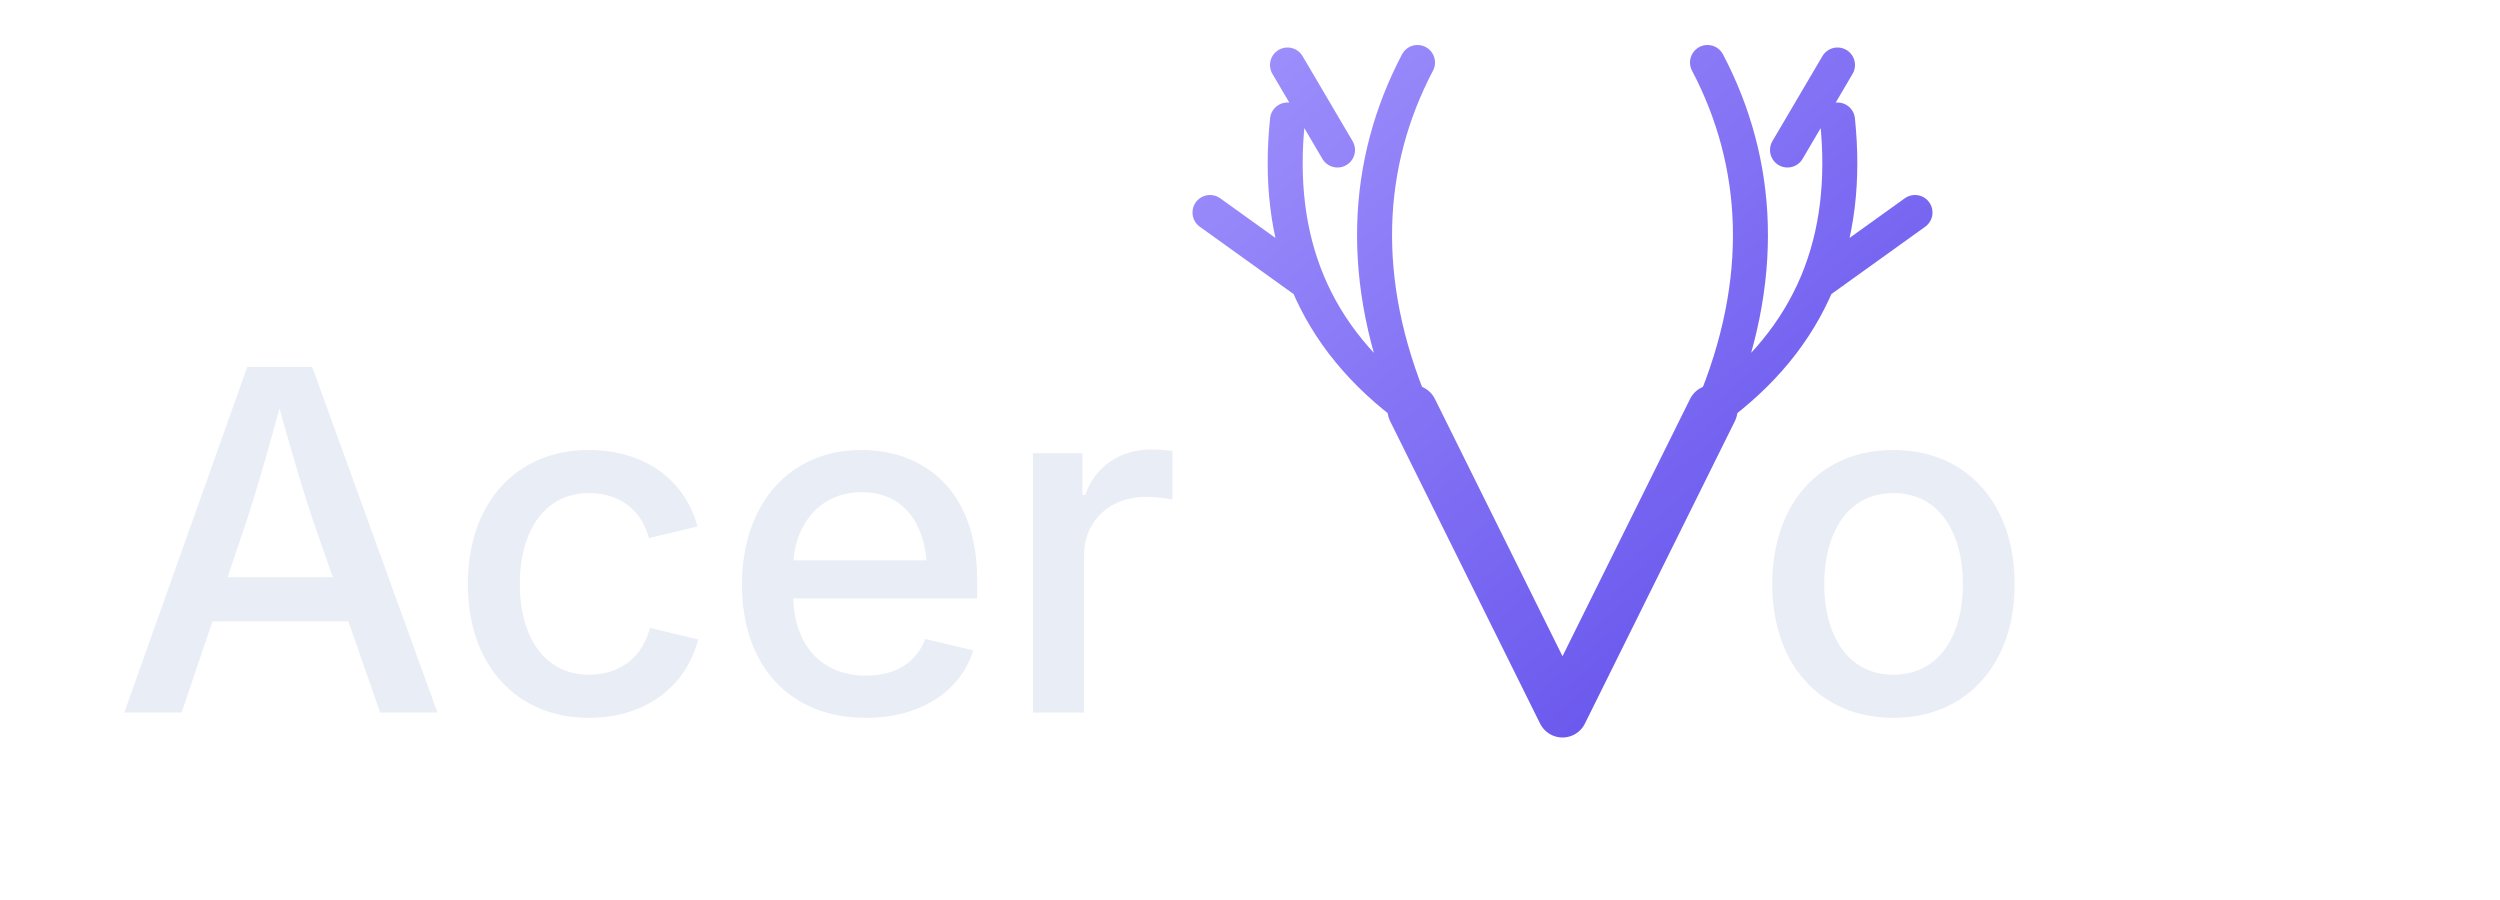
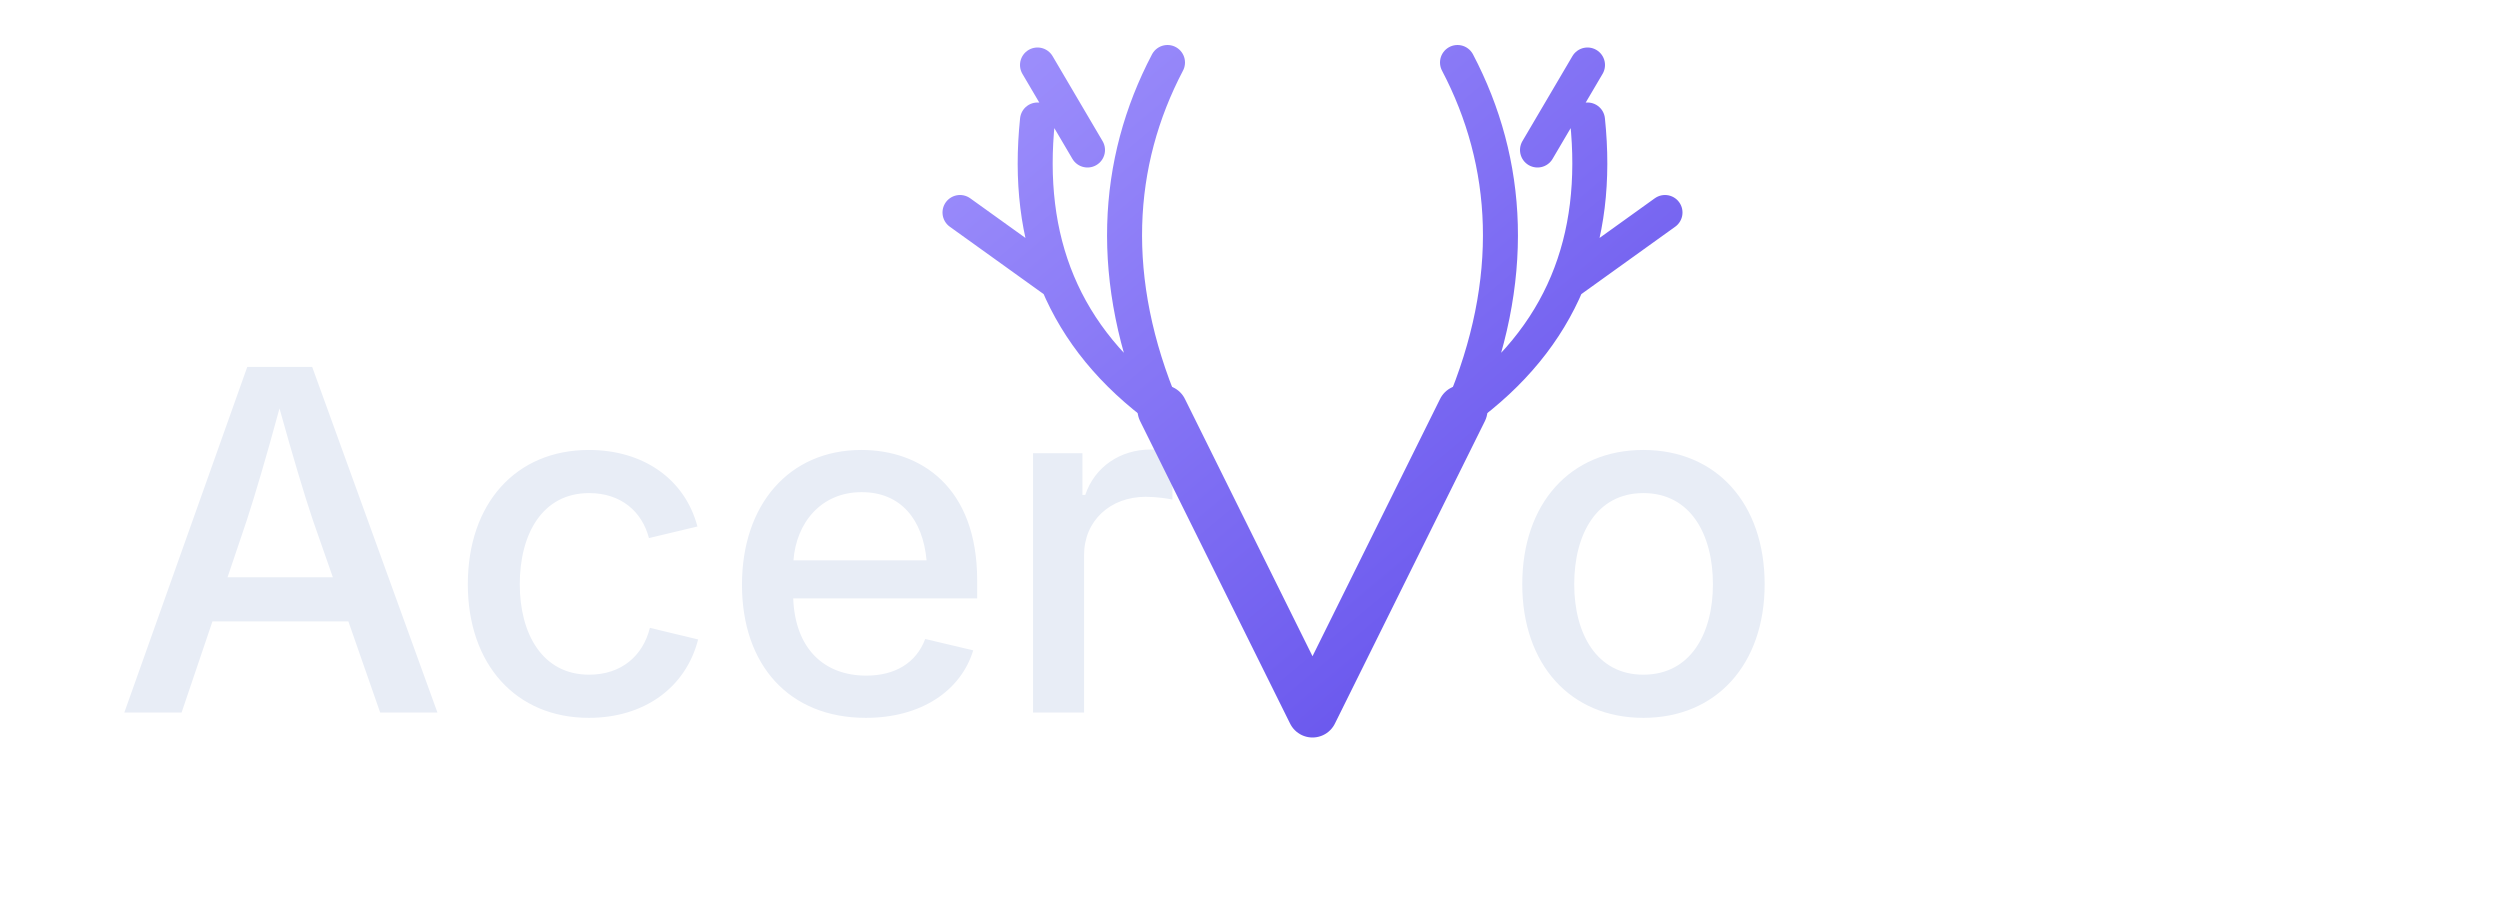
<svg xmlns="http://www.w3.org/2000/svg" viewBox="0 0 1000 360" role="img" aria-label="Acervo">
  <defs>
    <linearGradient id="g" x1="390" y1="20" x2="650" y2="330" gradientUnits="userSpaceOnUse">
      <stop stop-color="#A99CFF" />
      <stop offset="1" stop-color="#6552EC" />
    </linearGradient>
  </defs>
  <g fill="#E8EDF6" font-family="Segoe UI, Inter, Arial, sans-serif" font-size="190" font-weight="500">
    <text x="45" y="285">Acer</text>
-     <text x="700" y="285">o</text>
+     <text x="600" y="285">o</text>
  </g>
-   <path d="M625 285 565 164M625 285l60-121" fill="none" stroke="url(#g)" stroke-width="20" stroke-linecap="round" stroke-linejoin="round" />
-   <path d="M565 164c-40-29-55-68-50-116m50 116c-22-52-19-99 2-139m-44 88-39-28m51-25-20-34M685 164c40-29 55-68 50-116m-50 116c22-52 19-99-2-139m44 88 39-28m-51-25 20-34" fill="none" stroke="url(#g)" stroke-width="14" stroke-linecap="round" stroke-linejoin="round" />
+   <g transform="translate(-100 0)">
+     <path d="M625 285 565 164M625 285l60-121" fill="none" stroke="url(#g)" stroke-width="20" stroke-linecap="round" stroke-linejoin="round" />
+     <path d="M565 164c-40-29-55-68-50-116m50 116c-22-52-19-99 2-139m-44 88-39-28m51-25-20-34M685 164c40-29 55-68 50-116m-50 116c22-52 19-99-2-139m44 88 39-28m-51-25 20-34" fill="none" stroke="url(#g)" stroke-width="14" stroke-linecap="round" stroke-linejoin="round" />
+   </g>
</svg>
